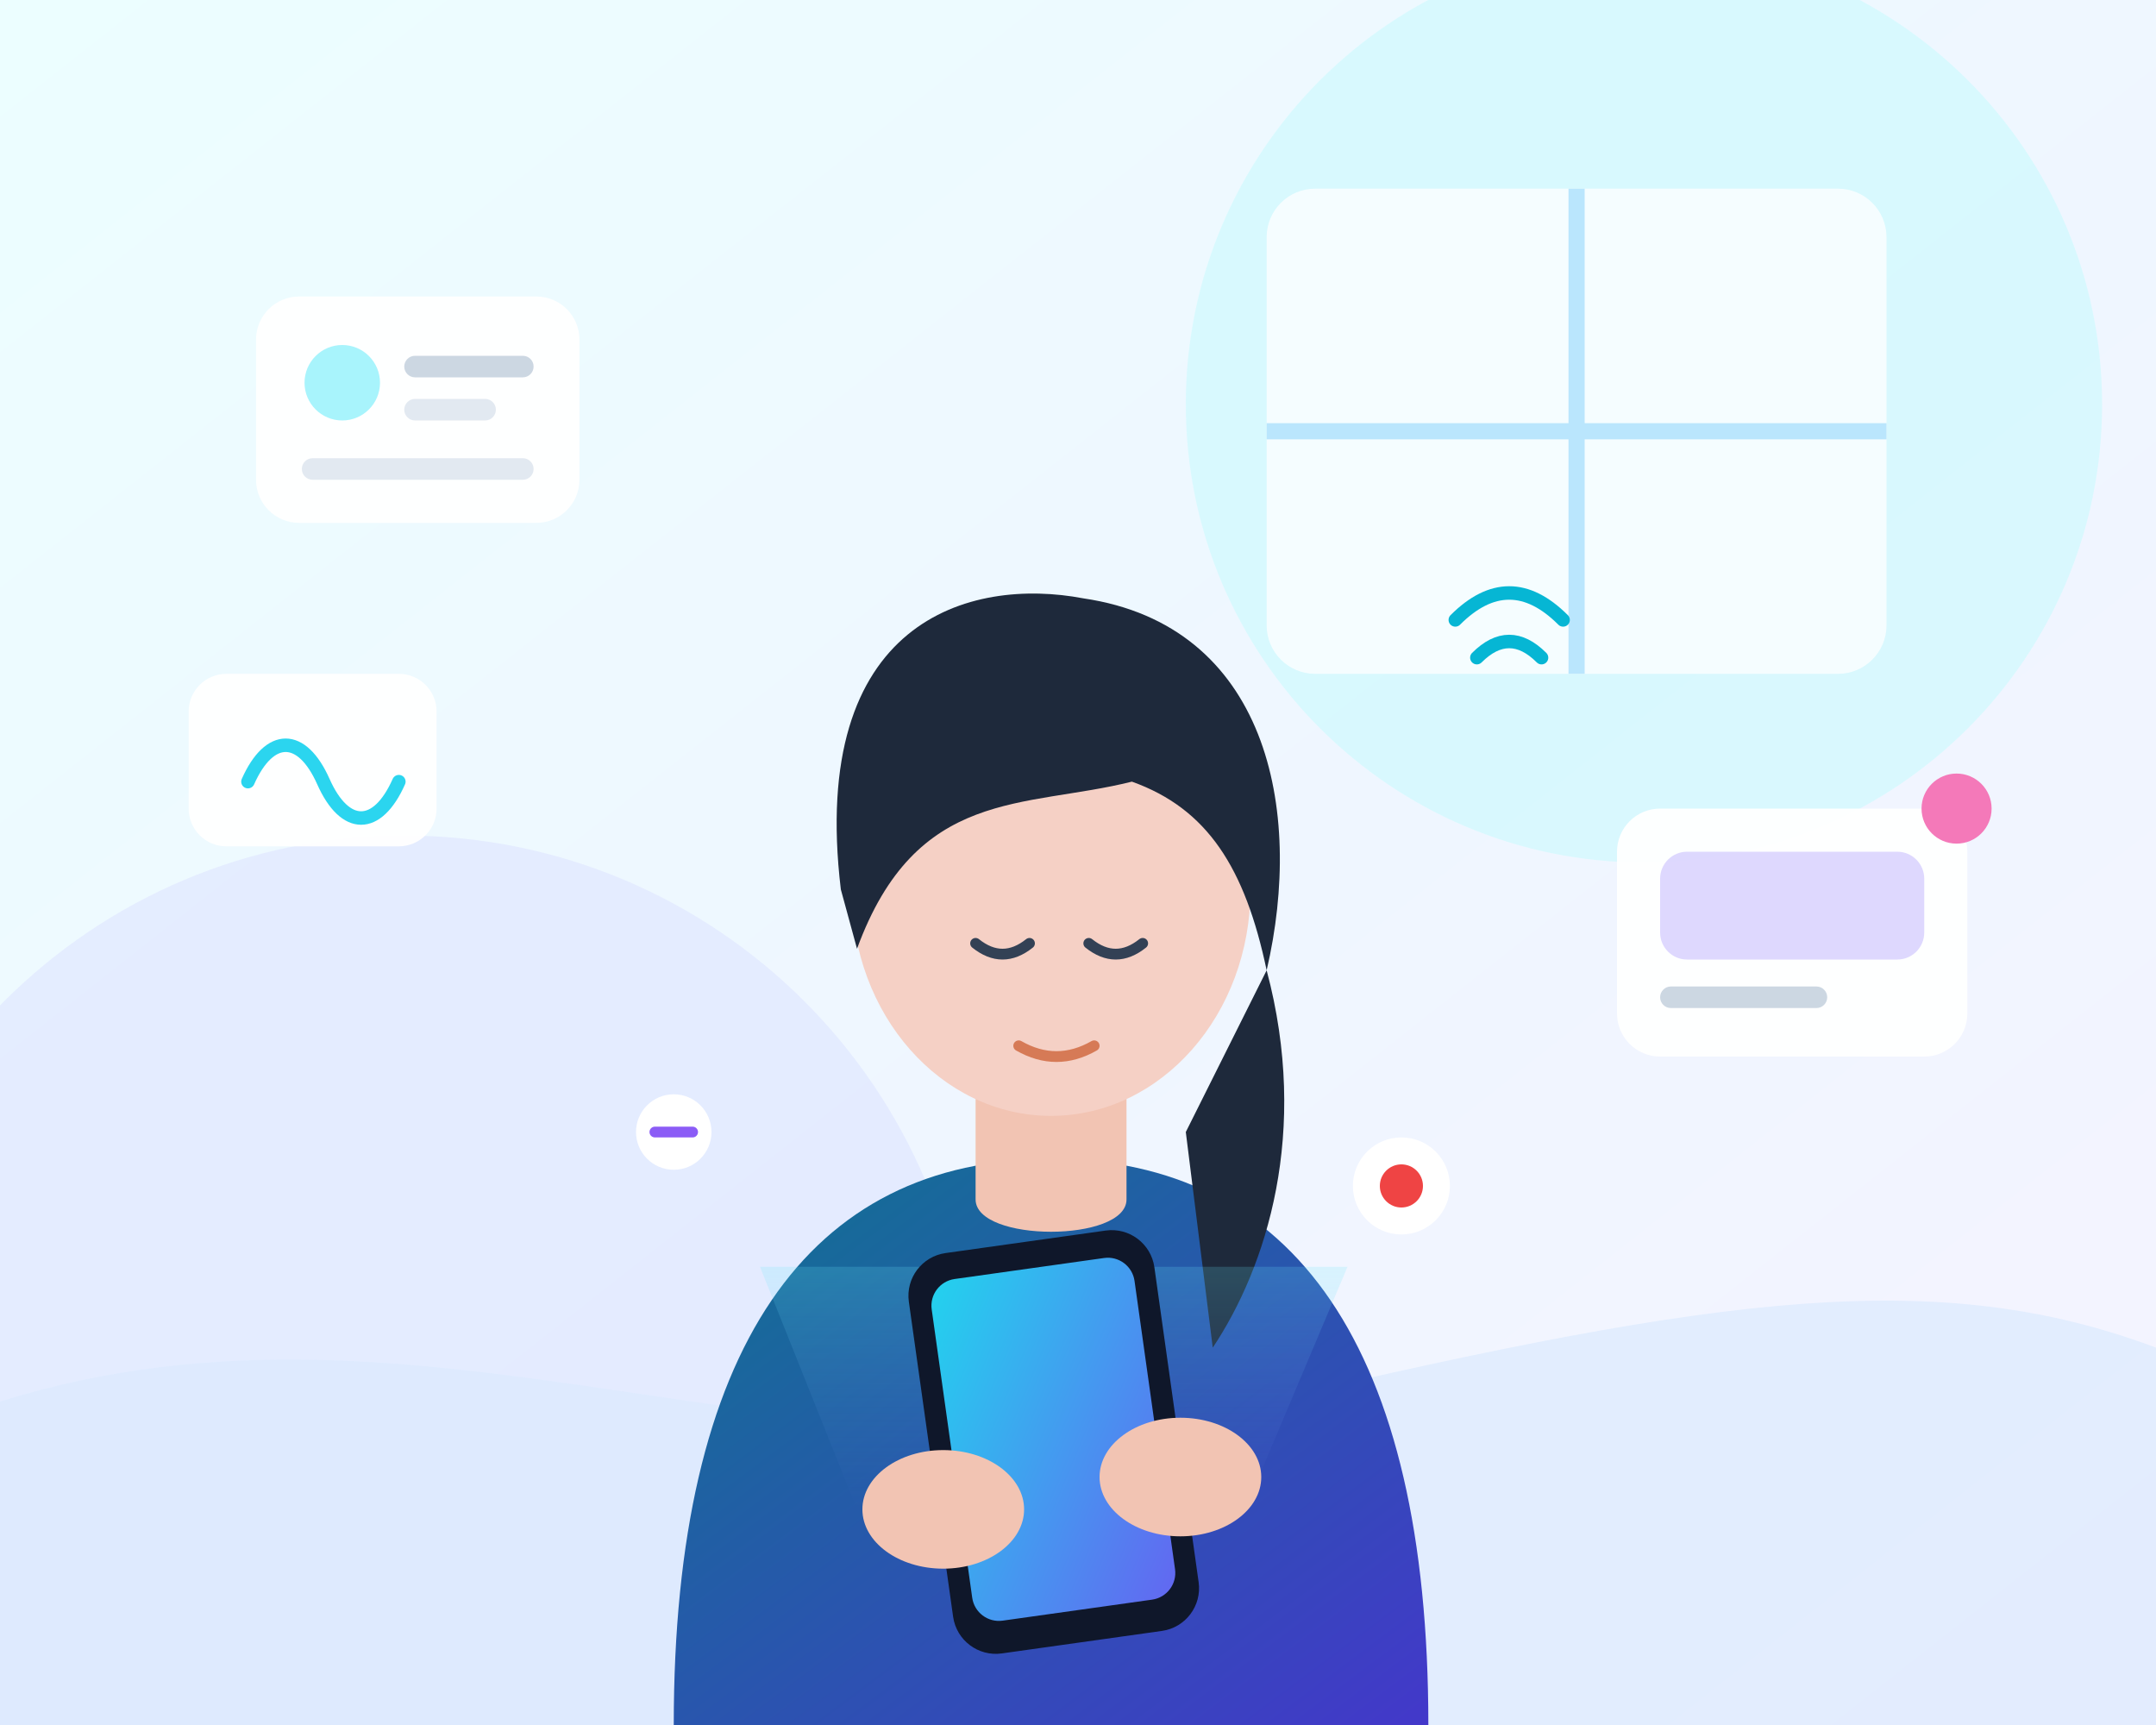
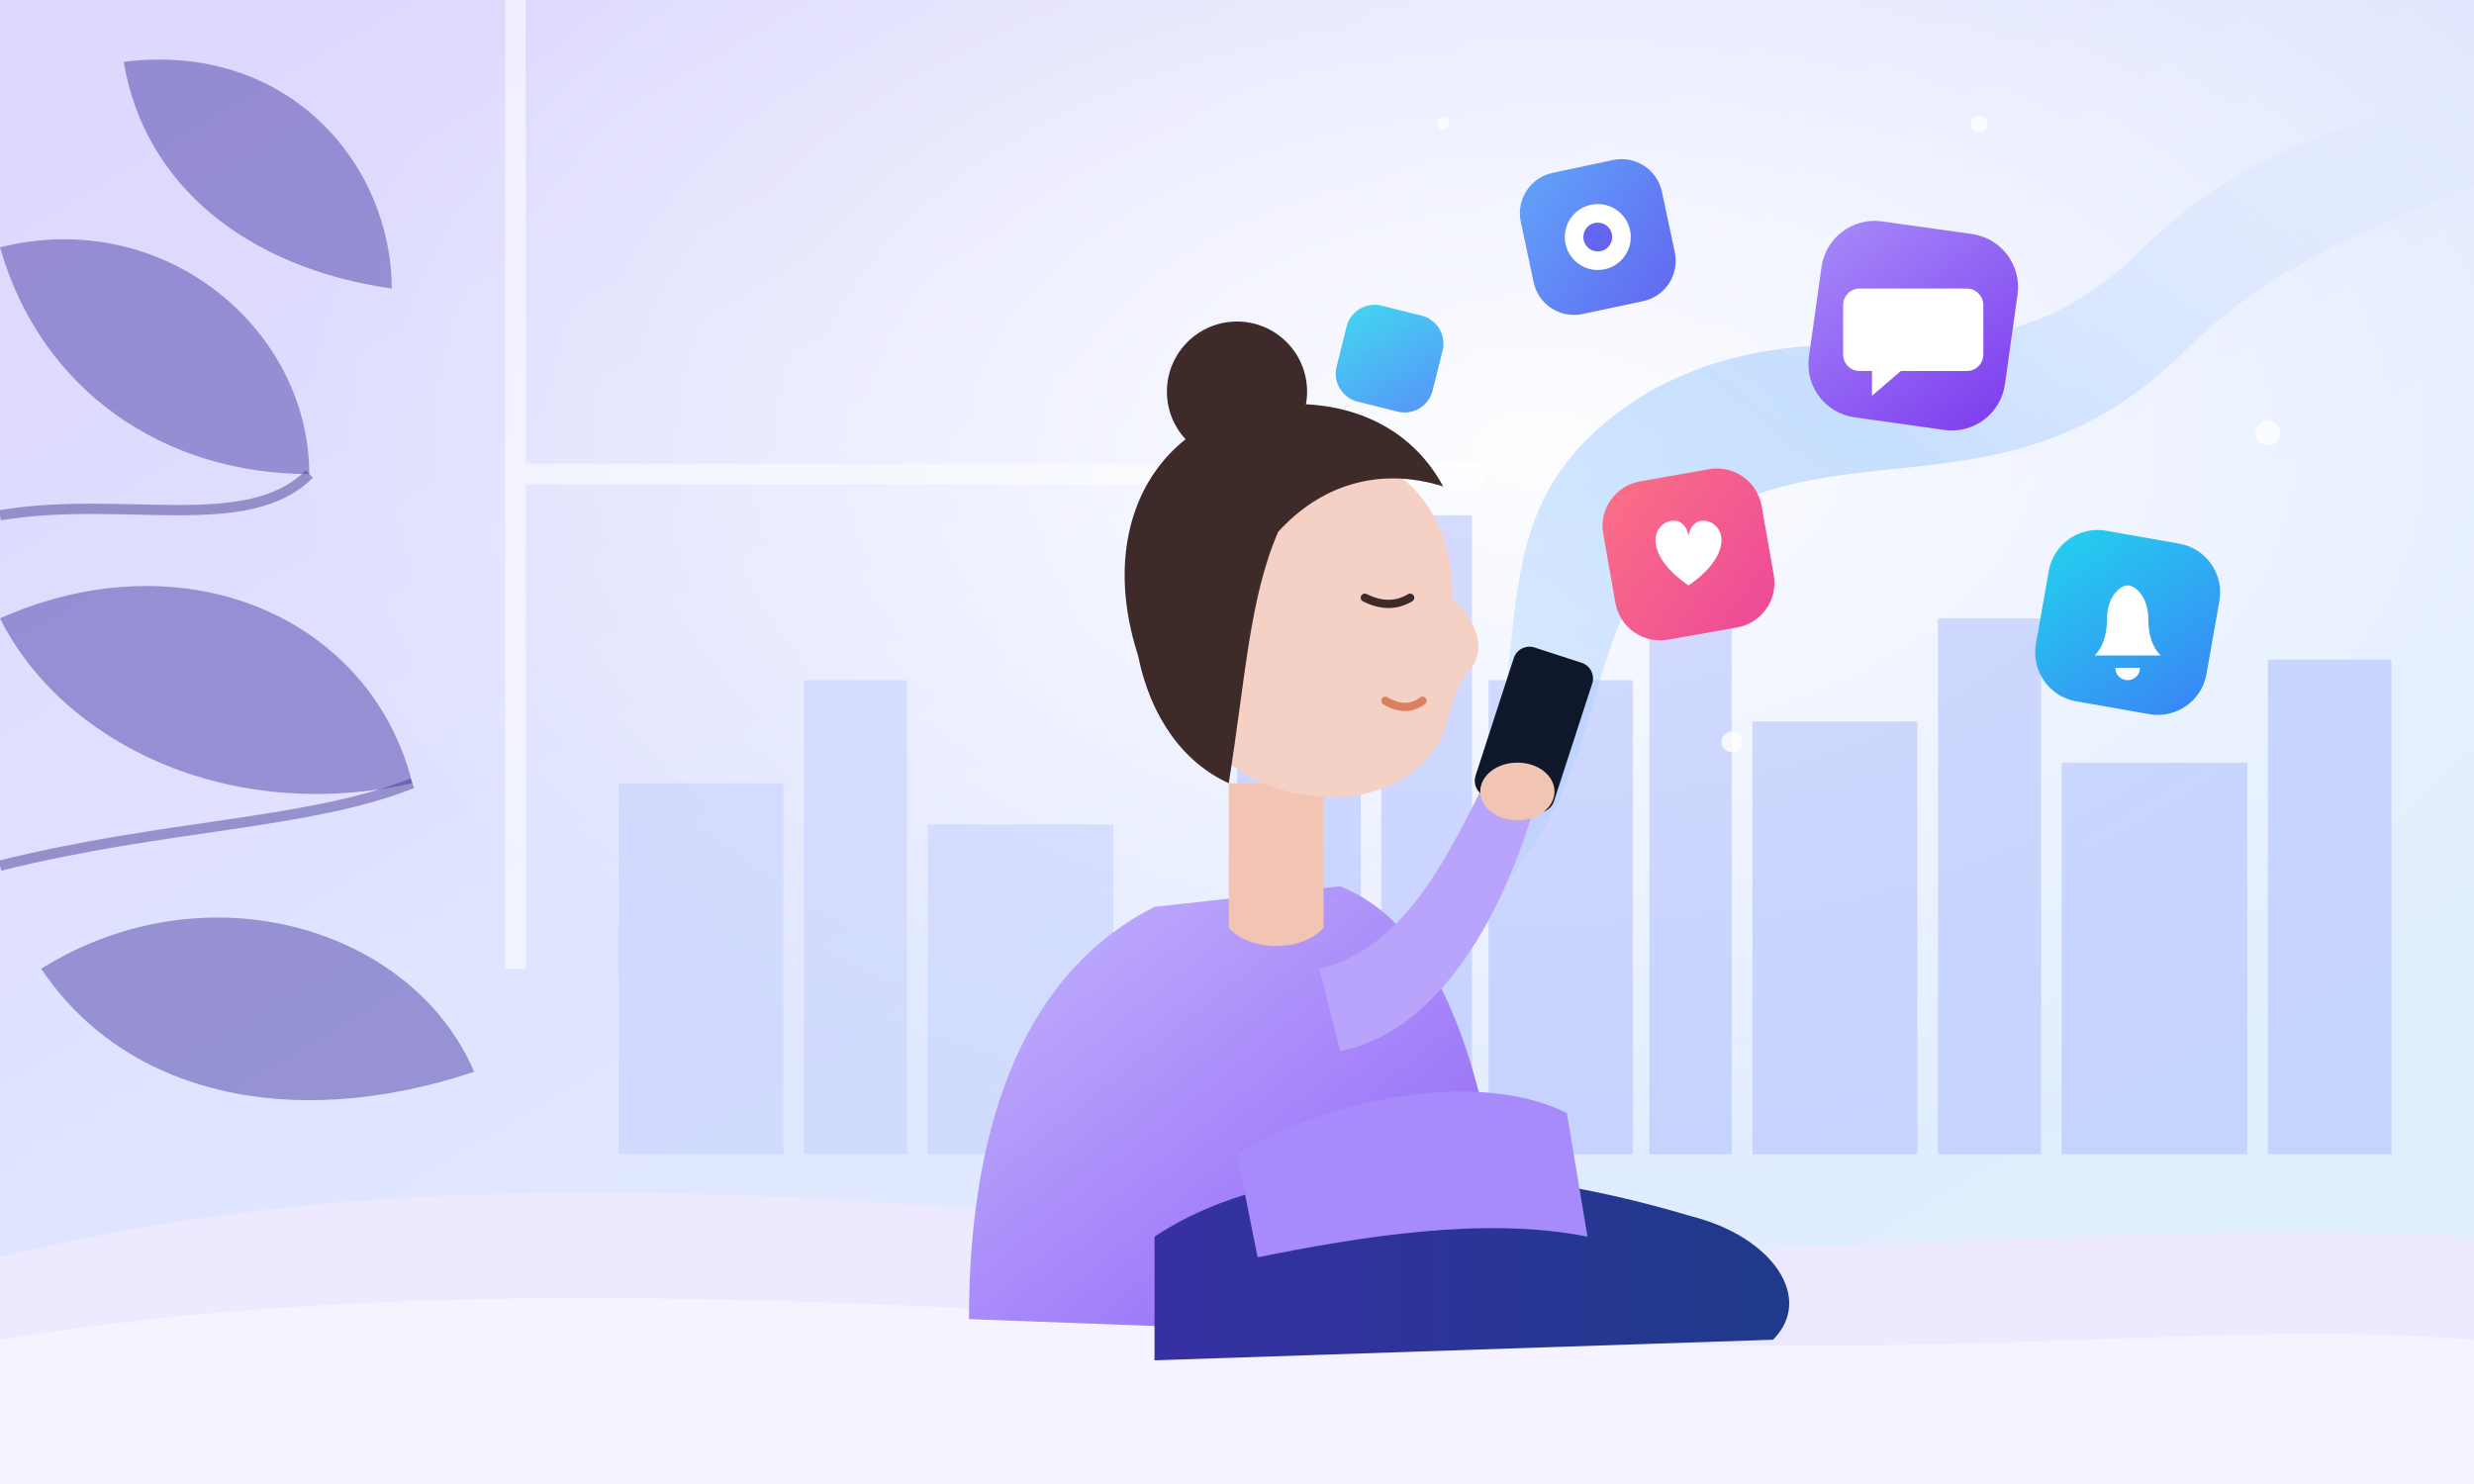
- <svg xmlns="http://www.w3.org/2000/svg" viewBox="0 0 800 640" fill="none">
+ <svg xmlns="http://www.w3.org/2000/svg" viewBox="0 0 1200 720" fill="none">
  <defs>
-     <linearGradient id="bg" x1="0" y1="0" x2="1" y2="1">
-       <stop offset="0" stop-color="#ecfeff" />
-       <stop offset=".55" stop-color="#eff6ff" />
-       <stop offset="1" stop-color="#f5f3ff" />
+     <linearGradient id="sky" x1="0" y1="0" x2="1" y2="1">
+       <stop offset="0" stop-color="#ddd6fe" />
+       <stop offset=".5" stop-color="#e0e7ff" />
+       <stop offset="1" stop-color="#e0f2fe" />
    </linearGradient>
-     <linearGradient id="glow" x1="0" y1="0" x2="0" y2="1">
-       <stop offset="0" stop-color="#67e8f9" stop-opacity=".55" />
-       <stop offset="1" stop-color="#818cf8" stop-opacity="0" />
+     <radialGradient id="sun" cx=".62" cy=".3" r=".5">
+       <stop offset="0" stop-color="#ffffff" stop-opacity=".95" />
+       <stop offset="1" stop-color="#ffffff" stop-opacity="0" />
+     </radialGradient>
+     <linearGradient id="sweater" x1="0" y1="0" x2="1" y2="1">
+       <stop offset="0" stop-color="#c4b5fd" />
+       <stop offset="1" stop-color="#8b5cf6" />
    </linearGradient>
-     <linearGradient id="screen" x1="0" y1="0" x2="1" y2="1">
-       <stop offset="0" stop-color="#22d3ee" />
+     <linearGradient id="jeans" x1="0" y1="0" x2="1" y2="0">
+       <stop offset="0" stop-color="#3730a3" />
+       <stop offset="1" stop-color="#1e3a8a" />
+     </linearGradient>
+     <linearGradient id="ribbon" x1="0" y1="1" x2="1" y2="0">
+       <stop offset="0" stop-color="#93c5fd" stop-opacity=".1" />
+       <stop offset=".5" stop-color="#bfdbfe" stop-opacity=".85" />
+       <stop offset="1" stop-color="#e0e7ff" stop-opacity=".2" />
+     </linearGradient>
+     <linearGradient id="a1" x1="0" y1="0" x2="1" y2="1">
+       <stop offset="0" stop-color="#60a5fa" />
      <stop offset="1" stop-color="#6366f1" />
    </linearGradient>
-     <linearGradient id="top" x1="0" y1="0" x2="1" y2="1">
-       <stop offset="0" stop-color="#0e7490" />
-       <stop offset="1" stop-color="#4338ca" />
+     <linearGradient id="a2" x1="0" y1="0" x2="1" y2="1">
+       <stop offset="0" stop-color="#a78bfa" />
+       <stop offset="1" stop-color="#7c3aed" />
+     </linearGradient>
+     <linearGradient id="a3" x1="0" y1="0" x2="1" y2="1">
+       <stop offset="0" stop-color="#fb7185" />
+       <stop offset="1" stop-color="#ec4899" />
+     </linearGradient>
+     <linearGradient id="a4" x1="0" y1="0" x2="1" y2="1">
+       <stop offset="0" stop-color="#22d3ee" />
+       <stop offset="1" stop-color="#3b82f6" />
    </linearGradient>
  </defs>
-   <rect width="800" height="640" fill="url(#bg)" />
-   <circle cx="610" cy="150" r="170" fill="#cffafe" opacity=".7" />
-   <circle cx="150" cy="520" r="210" fill="#e0e7ff" opacity=".7" />
-   <path d="M0 520 C160 470 300 560 470 520 S720 470 800 500 V640 H0Z" fill="#dbeafe" opacity=".7" />
-   <rect x="470" y="70" width="230" height="180" rx="18" fill="#ffffff" opacity=".75" />
-   <path d="M585 70v180M470 160h230" stroke="#bae6fd" stroke-width="6" />
-   <g opacity=".95">
-     <rect x="95" y="110" width="120" height="84" rx="16" fill="#fff" />
-     <circle cx="127" cy="142" r="14" fill="#a5f3fc" />
-     <rect x="150" y="132" width="48" height="8" rx="4" fill="#cbd5e1" />
-     <rect x="150" y="148" width="34" height="8" rx="4" fill="#e2e8f0" />
-     <rect x="112" y="170" width="86" height="8" rx="4" fill="#e2e8f0" />
-     <rect x="600" y="300" width="130" height="92" rx="16" fill="#fff" />
-     <rect x="616" y="316" width="98" height="40" rx="10" fill="#ddd6fe" />
-     <rect x="616" y="366" width="62" height="8" rx="4" fill="#cbd5e1" />
-     <circle cx="726" cy="300" r="13" fill="#f472b6" />
-     <rect x="70" y="250" width="92" height="64" rx="14" fill="#fff" />
-     <path d="M92 290c8-18 20-18 28 0s20 18 28 0" stroke="#22d3ee" stroke-width="5" stroke-linecap="round" />
+   <rect width="1200" height="720" fill="url(#sky)" />
+   <rect width="1200" height="720" fill="url(#sun)" />
+   <path d="M250 0 V470 M250 230 H720" stroke="#ffffff" stroke-opacity=".55" stroke-width="10" />
+   <g fill="#a5b4fc" opacity=".45">
+     <rect x="600" y="300" width="60" height="260" />
+     <rect x="670" y="250" width="44" height="310" />
+     <rect x="722" y="330" width="70" height="230" />
+     <rect x="800" y="280" width="40" height="280" />
+     <rect x="850" y="350" width="80" height="210" />
+     <rect x="940" y="300" width="50" height="260" />
+     <rect x="1000" y="370" width="90" height="190" />
+     <rect x="1100" y="320" width="60" height="240" />
  </g>
-   <path d="M250 640 C250 500 300 430 390 430 C480 430 530 500 530 640Z" fill="url(#top)" />
-   <path d="M362 395 h56 v50 c0 16-56 16-56 0Z" fill="#f2c4b3" />
-   <ellipse cx="390" cy="330" rx="74" ry="84" fill="#f5d0c5" />
-   <path d="M312 330 C300 230 360 214 402 222 C470 232 484 300 470 360 C462 322 448 300 420 290 C380 300 340 292 318 352Z" fill="#1e293b" />
-   <path d="M470 360 C486 420 470 470 450 500 L440 420Z" fill="#1e293b" />
-   <path d="M362 350 q10 8 20 0M404 350 q10 8 20 0" stroke="#334155" stroke-width="4" stroke-linecap="round" />
-   <path d="M378 388 q14 8 28 0" stroke="#c2410c" stroke-width="4" stroke-linecap="round" opacity=".6" />
-   <path d="M318 560 L462 560 L500 470 L282 470Z" fill="url(#glow)" opacity=".35" />
-   <rect x="345" y="460" width="92" height="150" rx="16" fill="#0f172a" transform="rotate(-8 391 535)" />
-   <rect x="353" y="470" width="76" height="128" rx="10" fill="url(#screen)" transform="rotate(-8 391 535)" />
-   <ellipse cx="350" cy="560" rx="30" ry="22" fill="#f2c4b3" />
-   <ellipse cx="438" cy="548" rx="30" ry="22" fill="#f2c4b3" />
-   <circle cx="520" cy="440" r="18" fill="#fff" />
-   <circle cx="520" cy="440" r="8" fill="#ef4444" />
-   <circle cx="250" cy="420" r="14" fill="#fff" />
-   <path d="M243 420h14" stroke="#8b5cf6" stroke-width="4" stroke-linecap="round" />
-   <path d="M540 230 q20-20 40 0M548 244 q12-12 24 0" stroke="#06b6d4" stroke-width="5" stroke-linecap="round" />
+   <g fill="#c7d2fe" opacity=".6">
+     <rect x="300" y="380" width="80" height="180" />
+     <rect x="390" y="330" width="50" height="230" />
+     <rect x="450" y="400" width="90" height="160" />
+   </g>
+   <g fill="#4c3fa8" opacity=".5">
+     <path d="M0 120 C80 100 150 160 150 230 C80 230 20 190 0 120Z" />
+     <path d="M0 300 C90 260 180 300 200 380 C110 400 30 360 0 300Z" />
+     <path d="M20 470 C100 420 200 450 230 520 C140 550 60 530 20 470Z" />
+     <path d="M60 30 C140 20 190 80 190 140 C120 130 70 90 60 30Z" />
+   </g>
+   <g stroke="#3b2f8f" stroke-opacity=".45" stroke-width="5" fill="none">
+     <path d="M0 250 C60 240 120 260 150 230" />
+     <path d="M0 420 C80 400 150 400 200 380" />
+   </g>
+   <path d="M700 420 C760 330 700 250 800 190 C890 140 960 200 1040 120 C1090 70 1150 60 1200 40 L1200 90 C1150 110 1100 130 1060 170 C980 250 900 210 830 250 C760 290 790 370 720 440Z" fill="url(#ribbon)" />
+   <path d="M0 610 C200 560 420 580 620 600 C820 620 1000 590 1200 600 V720 H0Z" fill="#ede9fe" />
+   <path d="M0 650 C240 610 520 640 760 650 C960 660 1080 640 1200 650 V720 H0Z" fill="#f5f3ff" />
+   <path d="M470 640 C470 540 500 470 560 440 L650 430 C700 450 720 520 730 600 L740 650Z" fill="url(#sweater)" />
+   <path d="M560 600 C620 560 720 560 820 590 C860 600 880 630 860 650 L560 660Z" fill="url(#jeans)" />
+   <path d="M600 560 C650 530 720 520 760 540 L770 600 C720 590 660 600 610 610Z" fill="#a78bfa" />
+   <path d="M596 380 h46 v70 c-10 12-36 12-46 0Z" fill="#f2c4b3" />
+   <path d="M560 300 C556 250 590 214 636 216 C680 218 706 250 704 290 C716 300 722 316 712 326 C706 332 704 344 700 356 C690 378 664 390 636 386 C596 382 566 350 560 300Z" fill="#f5d0c5" />
+   <path d="M552 318 C530 250 566 196 628 196 C660 196 686 210 700 236 C668 226 640 236 620 258 C606 290 604 330 596 380 C574 370 558 348 552 318Z" fill="#3f2a2a" />
+   <circle cx="600" cy="190" r="34" fill="#3f2a2a" />
+   <path d="M662 290 q12 6 22 0" stroke="#3f2a2a" stroke-width="4" stroke-linecap="round" />
+   <path d="M672 340 q10 6 18 0" stroke="#c2410c" stroke-opacity=".55" stroke-width="4" stroke-linecap="round" />
+   <path d="M640 470 C680 460 700 420 720 380 L744 392 C730 440 700 500 650 510Z" fill="#b8a4fb" />
+   <rect x="724" y="316" width="40" height="76" rx="8" fill="#0f172a" transform="rotate(18 744 354)" />
+   <ellipse cx="736" cy="384" rx="18" ry="14" fill="#f2c4b3" />
+   <g>
+     <rect x="780" y="230" width="78" height="78" rx="22" fill="url(#a3)" transform="rotate(-10 819 269)" />
+     <path d="M803 262 c0-10 14-14 16 -2 c2-12 16-8 16 2 c0 12 -16 22 -16 22 s-16-10-16-22Z" fill="#fff" />
+     <rect x="880" y="110" width="96" height="96" rx="26" fill="url(#a2)" transform="rotate(8 928 158)" />
+     <path d="M902 140 h52 a8 8 0 0 1 8 8 v24 a8 8 0 0 1 -8 8 h-32 l-14 12 v-12 h-6 a8 8 0 0 1 -8 -8 v-24 a8 8 0 0 1 8 -8Z" fill="#fff" />
+     <rect x="740" y="80" width="70" height="70" rx="20" fill="url(#a1)" transform="rotate(-12 775 115)" />
+     <circle cx="775" cy="115" r="16" fill="#fff" />
+     <circle cx="775" cy="115" r="7" fill="#6366f1" />
+     <rect x="990" y="260" width="84" height="84" rx="24" fill="url(#a4)" transform="rotate(10 1032 302)" />
+     <path d="M1016 318 h32 c-4-4-6-10-6-18 c0-10-6-16-10-16 s-10 6-10 16 c0 8-2 14-6 18Z M1026 324 a6 6 0 0 0 12 0Z" fill="#fff" />
+     <rect x="650" y="150" width="48" height="48" rx="14" fill="url(#a4)" transform="rotate(14 674 174)" opacity=".85" />
+   </g>
+   <g fill="#ffffff" opacity=".8">
+     <circle cx="840" cy="360" r="5" />
+     <circle cx="960" cy="60" r="4" />
+     <circle cx="1100" cy="210" r="6" />
+     <circle cx="700" cy="60" r="3" />
+   </g>
</svg>
